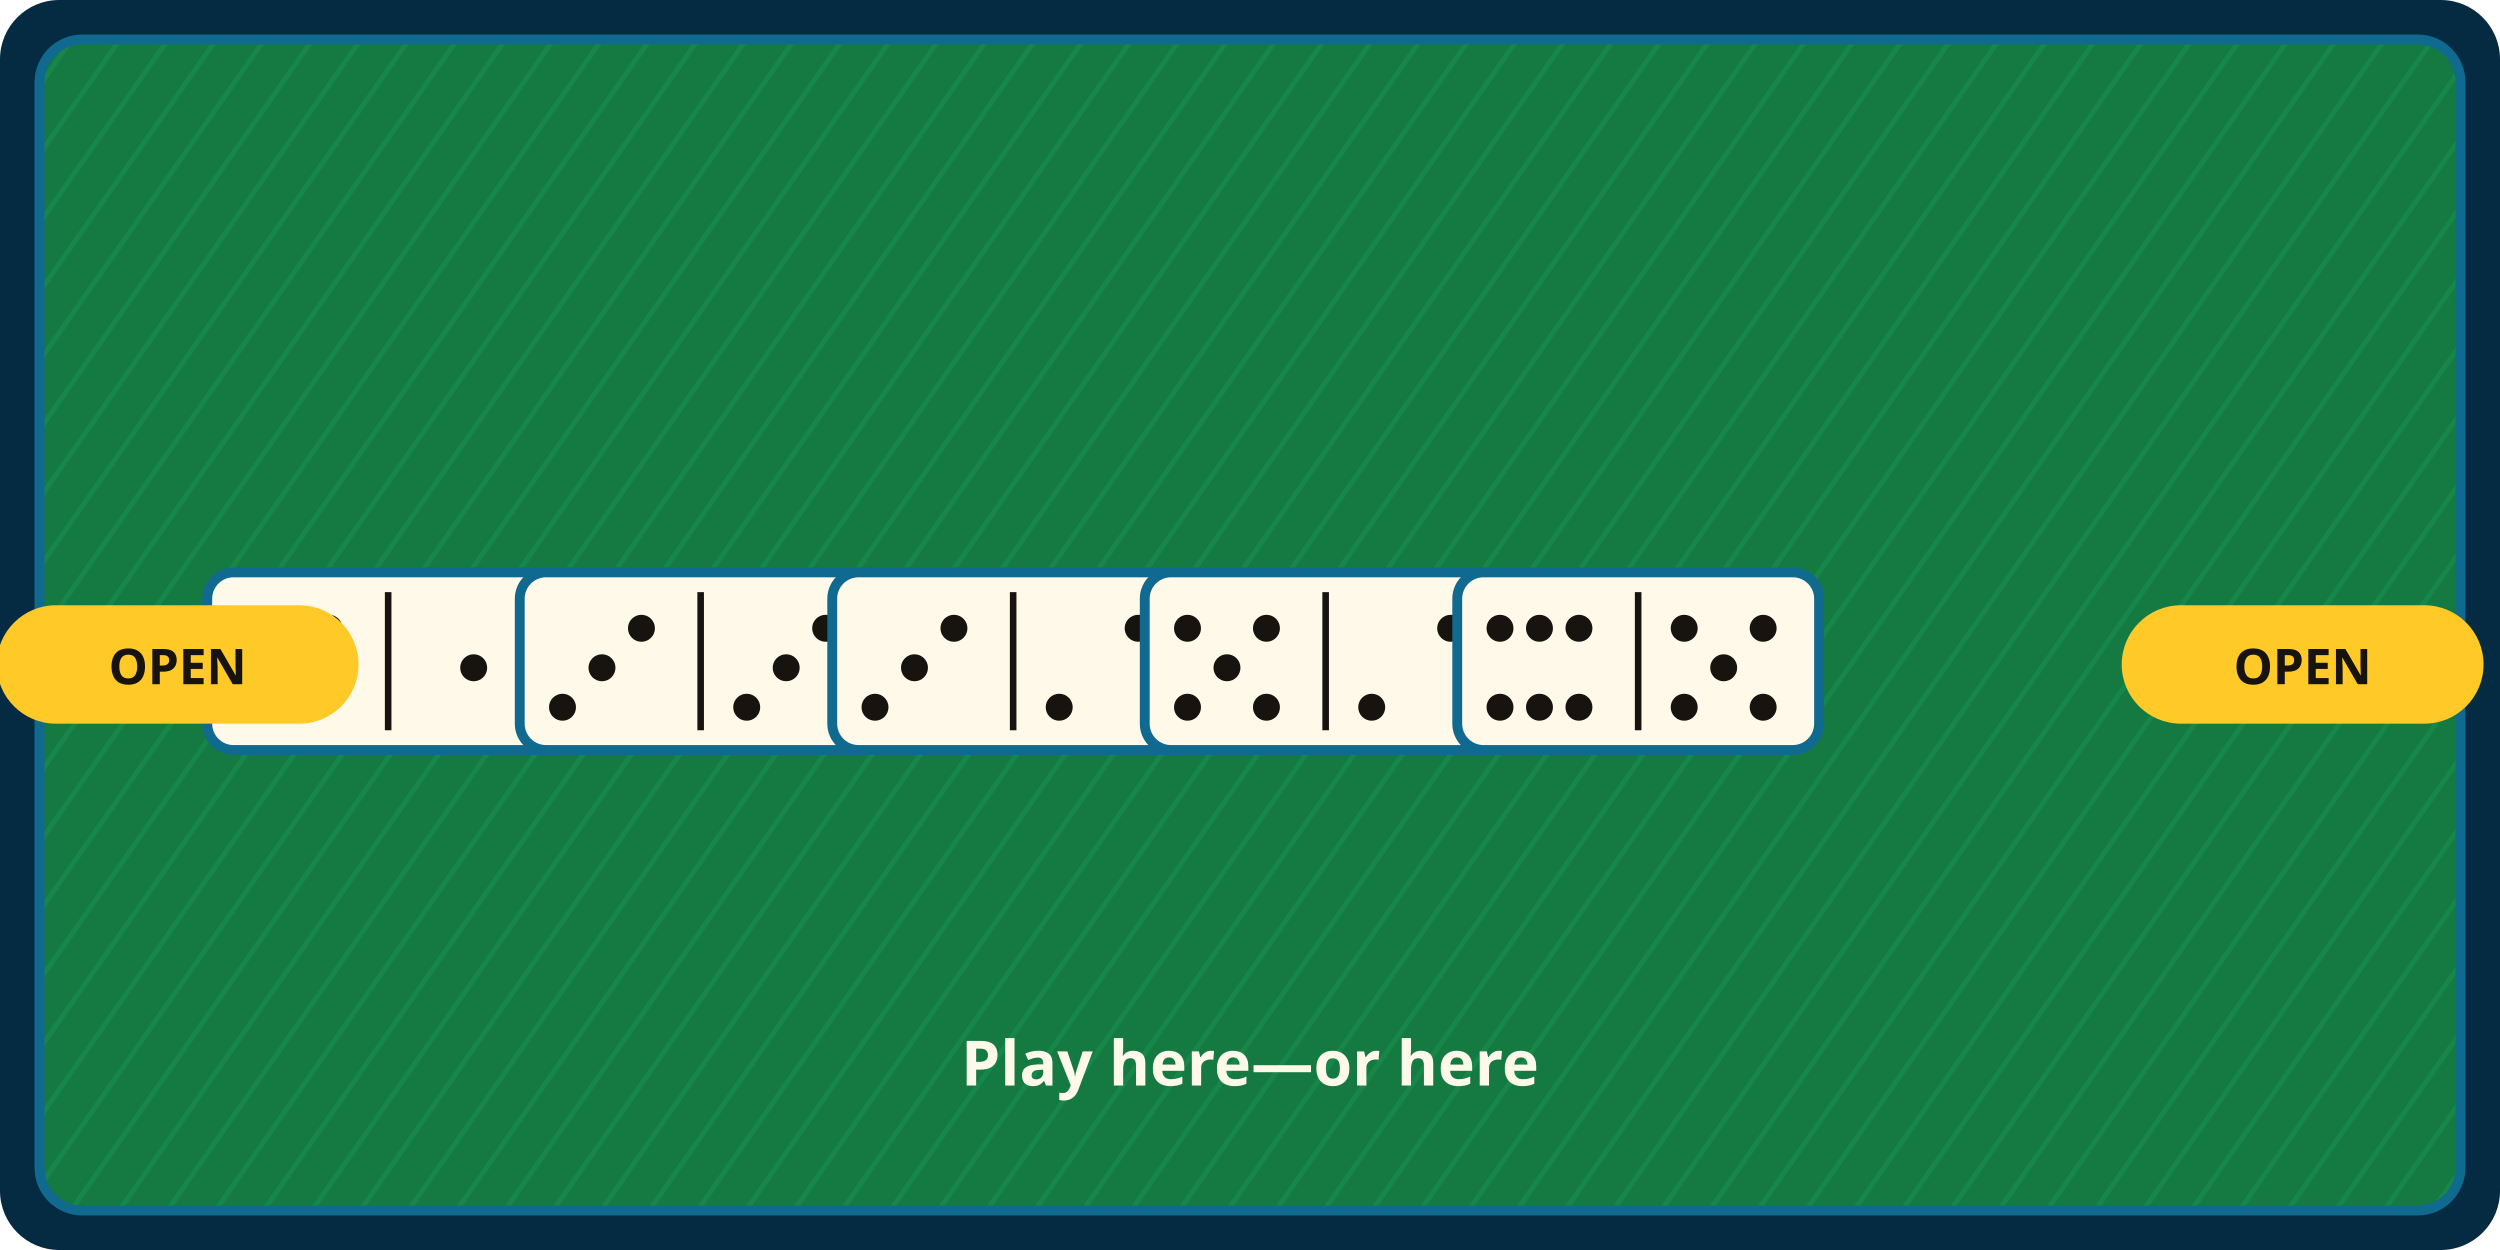
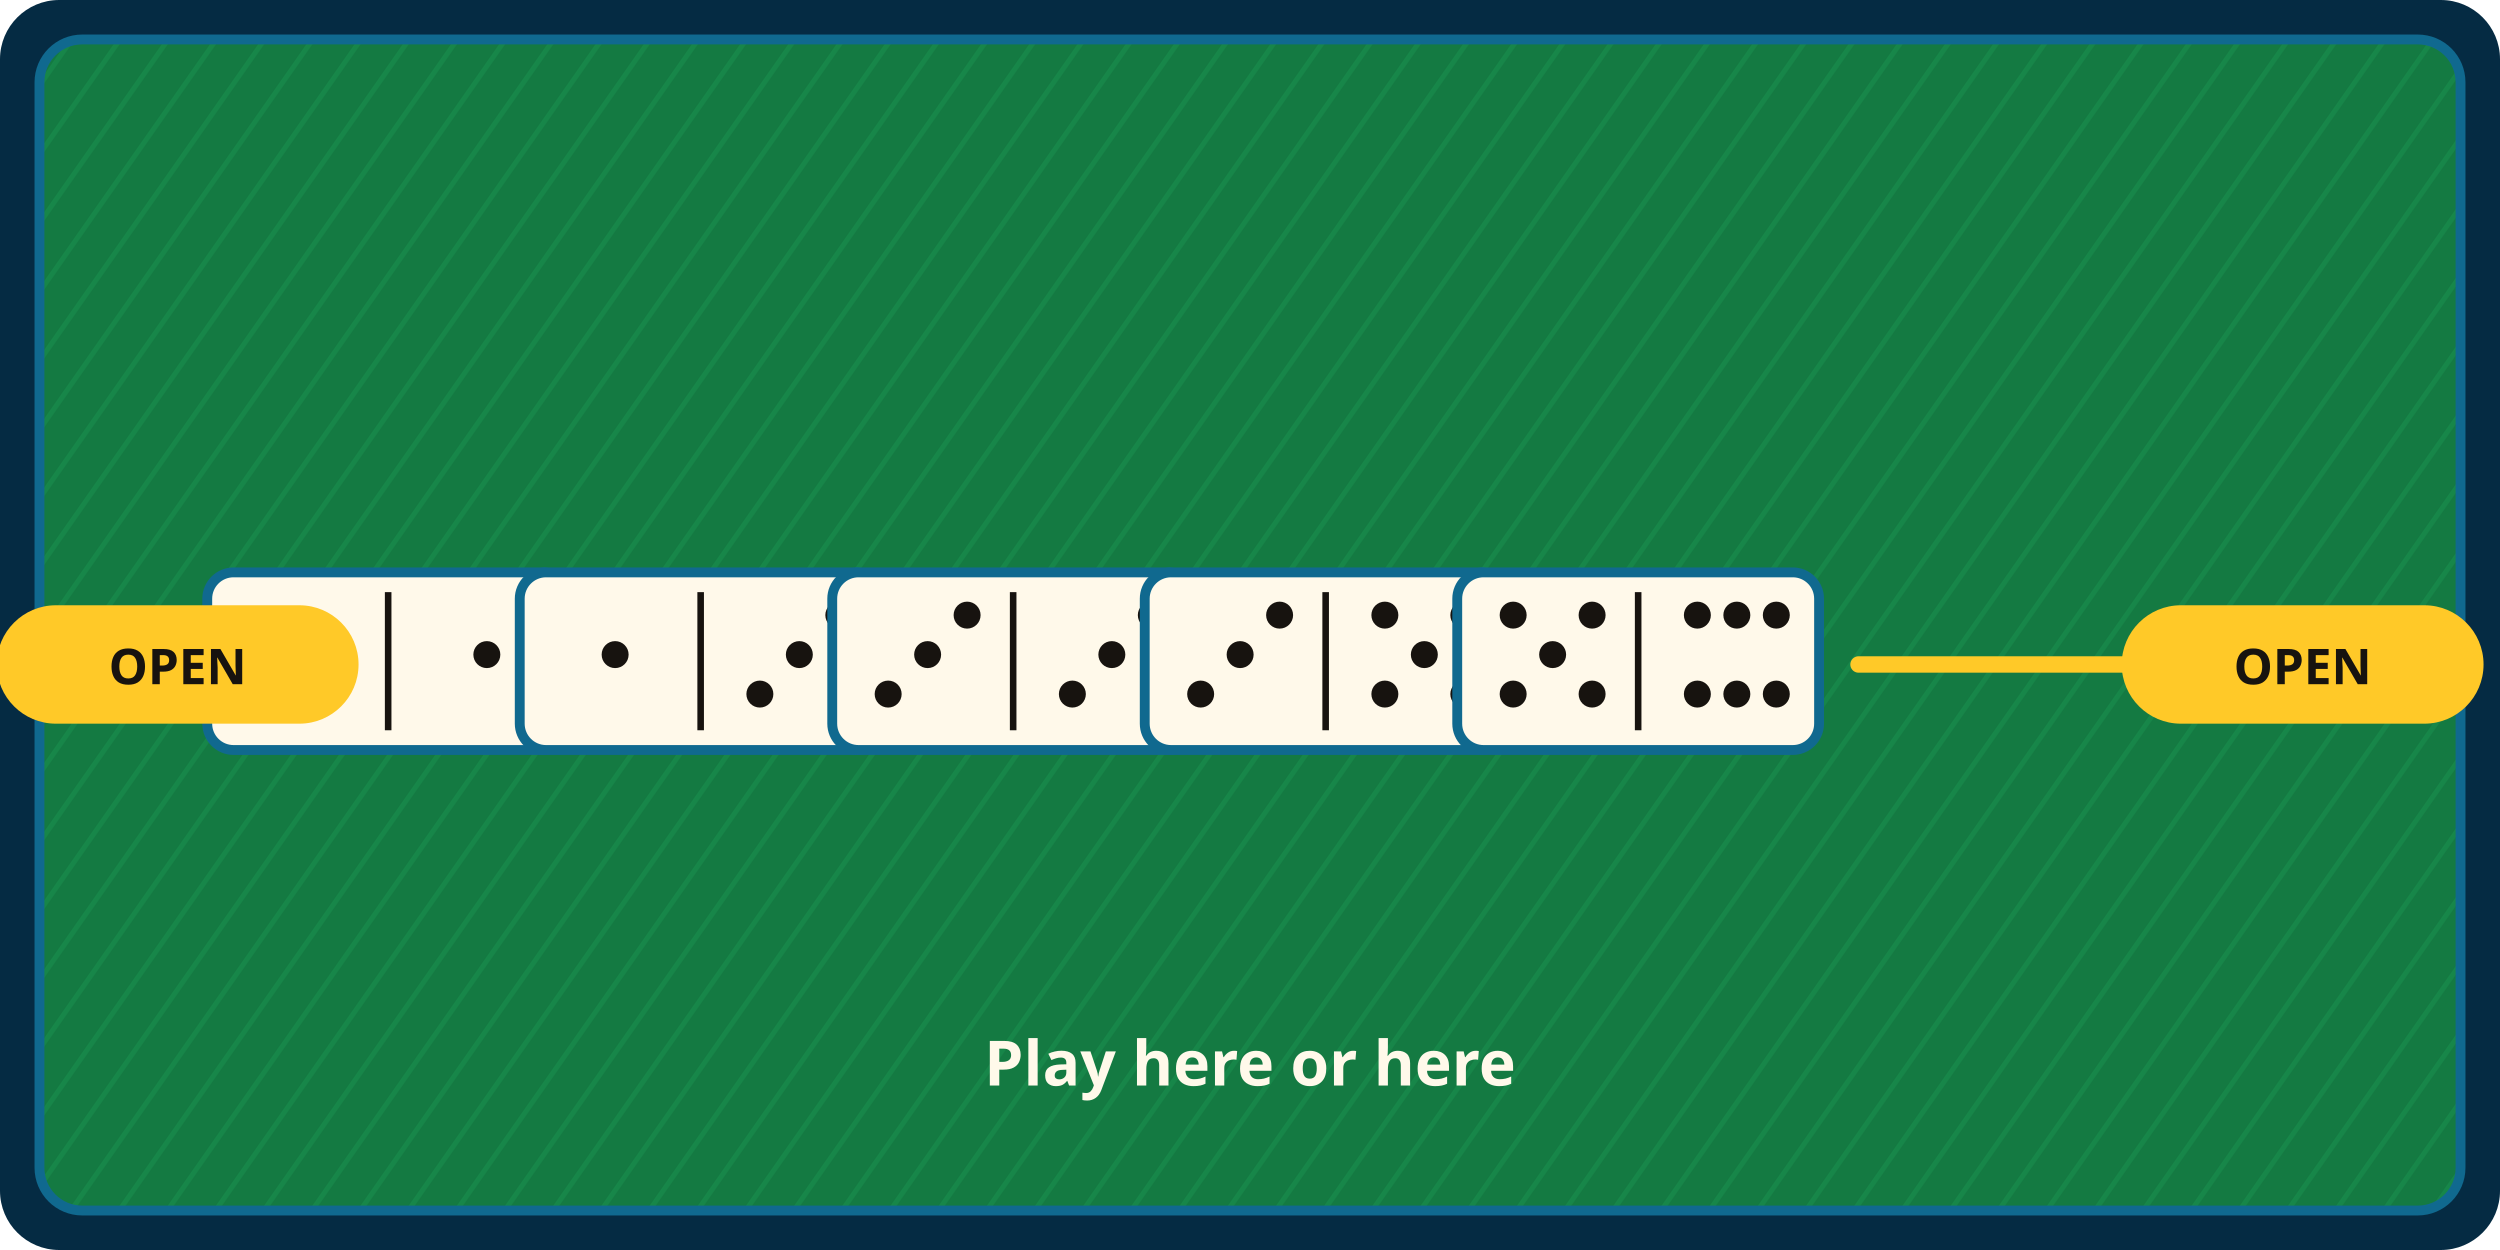
- <svg xmlns="http://www.w3.org/2000/svg" viewBox="0 0 760 380" role="img" aria-labelledby="title description">
+ <svg xmlns="http://www.w3.org/2000/svg" viewBox="0 0 760 380" role="img" aria-labelledby="title description" data-connected-line="true">
  <defs>
    <pattern id="felt" width="12" height="12" patternUnits="userSpaceOnUse" patternTransform="rotate(35)">
      <rect width="12" height="12" fill="#147A42" />
      <line x1="0" y1="0" x2="0" y2="12" stroke="#22A45B" stroke-opacity=".28" stroke-width="3" />
    </pattern>
  </defs>
  <rect width="760" height="380" rx="18" fill="#052B43" />
  <rect x="12" y="12" width="736" height="356" rx="13" fill="url(#felt)" stroke="#10698F" stroke-width="3" />
  <line x1="55" y1="202" x2="90" y2="202" stroke="#FFC928" stroke-width="5" stroke-linecap="round" />
-   <line x1="665" y1="202" x2="700" y2="202" stroke="#FFC928" stroke-width="5" stroke-linecap="round" />
+   <line x1="565" y1="202" x2="700" y2="202" stroke="#FFC928" stroke-width="5" stroke-linecap="round" />
  <g transform="translate(90 145) scale(1)" opacity="1">
-     <g transform="rotate(90 28 56)">
+     <g transform="rotate(-90 28 56)">
+       <rect x="1" y="1" width="54" height="110" rx="8" fill="#FFF9EA" stroke="#10698F" stroke-width="3" />
+       <line x1="7" y1="56" x2="49" y2="56" stroke="#17130F" stroke-width="2" />
+       <circle cx="30" cy="86" r="4.1" fill="#17130F" />
+     </g>
+   </g>
+   <g transform="translate(185 145) scale(1)" opacity="1">
+     <g transform="rotate(-90 28 56)">
      <rect x="1" y="1" width="54" height="110" rx="8" fill="#FFF9EA" stroke="#10698F" stroke-width="3" />
      <line x1="7" y1="56" x2="49" y2="56" stroke="#17130F" stroke-width="2" />
      <circle cx="30" cy="30" r="4.1" fill="#17130F" />
      <circle cx="18" cy="74" r="4.1" fill="#17130F" />
      <circle cx="30" cy="86" r="4.1" fill="#17130F" />
      <circle cx="42" cy="98" r="4.1" fill="#17130F" />
    </g>
  </g>
-   <g transform="translate(185 145) scale(1)" opacity="1">
-     <g transform="rotate(90 28 56)">
+   <g transform="translate(280 145) scale(1)" opacity="1">
+     <g transform="rotate(-90 28 56)">
      <rect x="1" y="1" width="54" height="110" rx="8" fill="#FFF9EA" stroke="#10698F" stroke-width="3" />
      <line x1="7" y1="56" x2="49" y2="56" stroke="#17130F" stroke-width="2" />
      <circle cx="18" cy="18" r="4.1" fill="#17130F" />
      <circle cx="30" cy="30" r="4.1" fill="#17130F" />
      <circle cx="42" cy="42" r="4.1" fill="#17130F" />
      <circle cx="18" cy="74" r="4.1" fill="#17130F" />
      <circle cx="30" cy="86" r="4.1" fill="#17130F" />
      <circle cx="42" cy="98" r="4.1" fill="#17130F" />
    </g>
  </g>
-   <g transform="translate(280 145) scale(1)" opacity="1">
-     <g transform="rotate(90 28 56)">
+   <g transform="translate(375 145) scale(1)" opacity="1">
+     <g transform="rotate(-90 28 56)">
      <rect x="1" y="1" width="54" height="110" rx="8" fill="#FFF9EA" stroke="#10698F" stroke-width="3" />
      <line x1="7" y1="56" x2="49" y2="56" stroke="#17130F" stroke-width="2" />
      <circle cx="18" cy="18" r="4.1" fill="#17130F" />
-       <circle cx="42" cy="42" r="4.1" fill="#17130F" />
-       <circle cx="18" cy="74" r="4.1" fill="#17130F" />
-       <circle cx="30" cy="86" r="4.1" fill="#17130F" />
-       <circle cx="42" cy="98" r="4.1" fill="#17130F" />
-     </g>
-   </g>
-   <g transform="translate(375 145) scale(1)" opacity="1">
-     <g transform="rotate(90 28 56)">
-       <rect x="1" y="1" width="54" height="110" rx="8" fill="#FFF9EA" stroke="#10698F" stroke-width="3" />
-       <line x1="7" y1="56" x2="49" y2="56" stroke="#17130F" stroke-width="2" />
-       <circle cx="18" cy="18" r="4.1" fill="#17130F" />
+       <circle cx="30" cy="30" r="4.1" fill="#17130F" />
      <circle cx="42" cy="42" r="4.1" fill="#17130F" />
      <circle cx="18" cy="74" r="4.1" fill="#17130F" />
      <circle cx="42" cy="74" r="4.1" fill="#17130F" />
      <circle cx="30" cy="86" r="4.1" fill="#17130F" />
      <circle cx="18" cy="98" r="4.1" fill="#17130F" />
      <circle cx="42" cy="98" r="4.1" fill="#17130F" />
    </g>
  </g>
  <g transform="translate(470 145) scale(1)" opacity="1">
-     <g transform="rotate(90 28 56)">
+     <g transform="rotate(-90 28 56)">
      <rect x="1" y="1" width="54" height="110" rx="8" fill="#FFF9EA" stroke="#10698F" stroke-width="3" />
      <line x1="7" y1="56" x2="49" y2="56" stroke="#17130F" stroke-width="2" />
      <circle cx="18" cy="18" r="4.1" fill="#17130F" />
      <circle cx="42" cy="18" r="4.1" fill="#17130F" />
      <circle cx="30" cy="30" r="4.1" fill="#17130F" />
      <circle cx="18" cy="42" r="4.1" fill="#17130F" />
      <circle cx="42" cy="42" r="4.1" fill="#17130F" />
      <circle cx="18" cy="74" r="4.1" fill="#17130F" />
      <circle cx="42" cy="74" r="4.1" fill="#17130F" />
      <circle cx="18" cy="86" r="4.1" fill="#17130F" />
      <circle cx="42" cy="86" r="4.1" fill="#17130F" />
      <circle cx="18" cy="98" r="4.1" fill="#17130F" />
      <circle cx="42" cy="98" r="4.1" fill="#17130F" />
    </g>
  </g>
  <g transform="translate(54 202)">
    <rect x="-55" y="-18" width="110" height="36" rx="18" fill="#FFC928" />
    <text text-anchor="middle" y="6" fill="#17130F" font-family="system-ui,sans-serif" font-size="15" font-weight="800">OPEN</text>
  </g>
  <g transform="translate(700 202)">
    <rect x="-55" y="-18" width="110" height="36" rx="18" fill="#FFC928" />
    <text text-anchor="middle" y="6" fill="#17130F" font-family="system-ui,sans-serif" font-size="15" font-weight="800">OPEN</text>
  </g>
-   <text x="380" y="330" text-anchor="middle" fill="#FFF9EA" font-family="system-ui,sans-serif" font-size="19" font-weight="800">Play here—or here</text>
+   <text x="380" y="330" text-anchor="middle" fill="#FFF9EA" font-family="system-ui,sans-serif" font-size="19" font-weight="800">Play here or here</text>
</svg>
